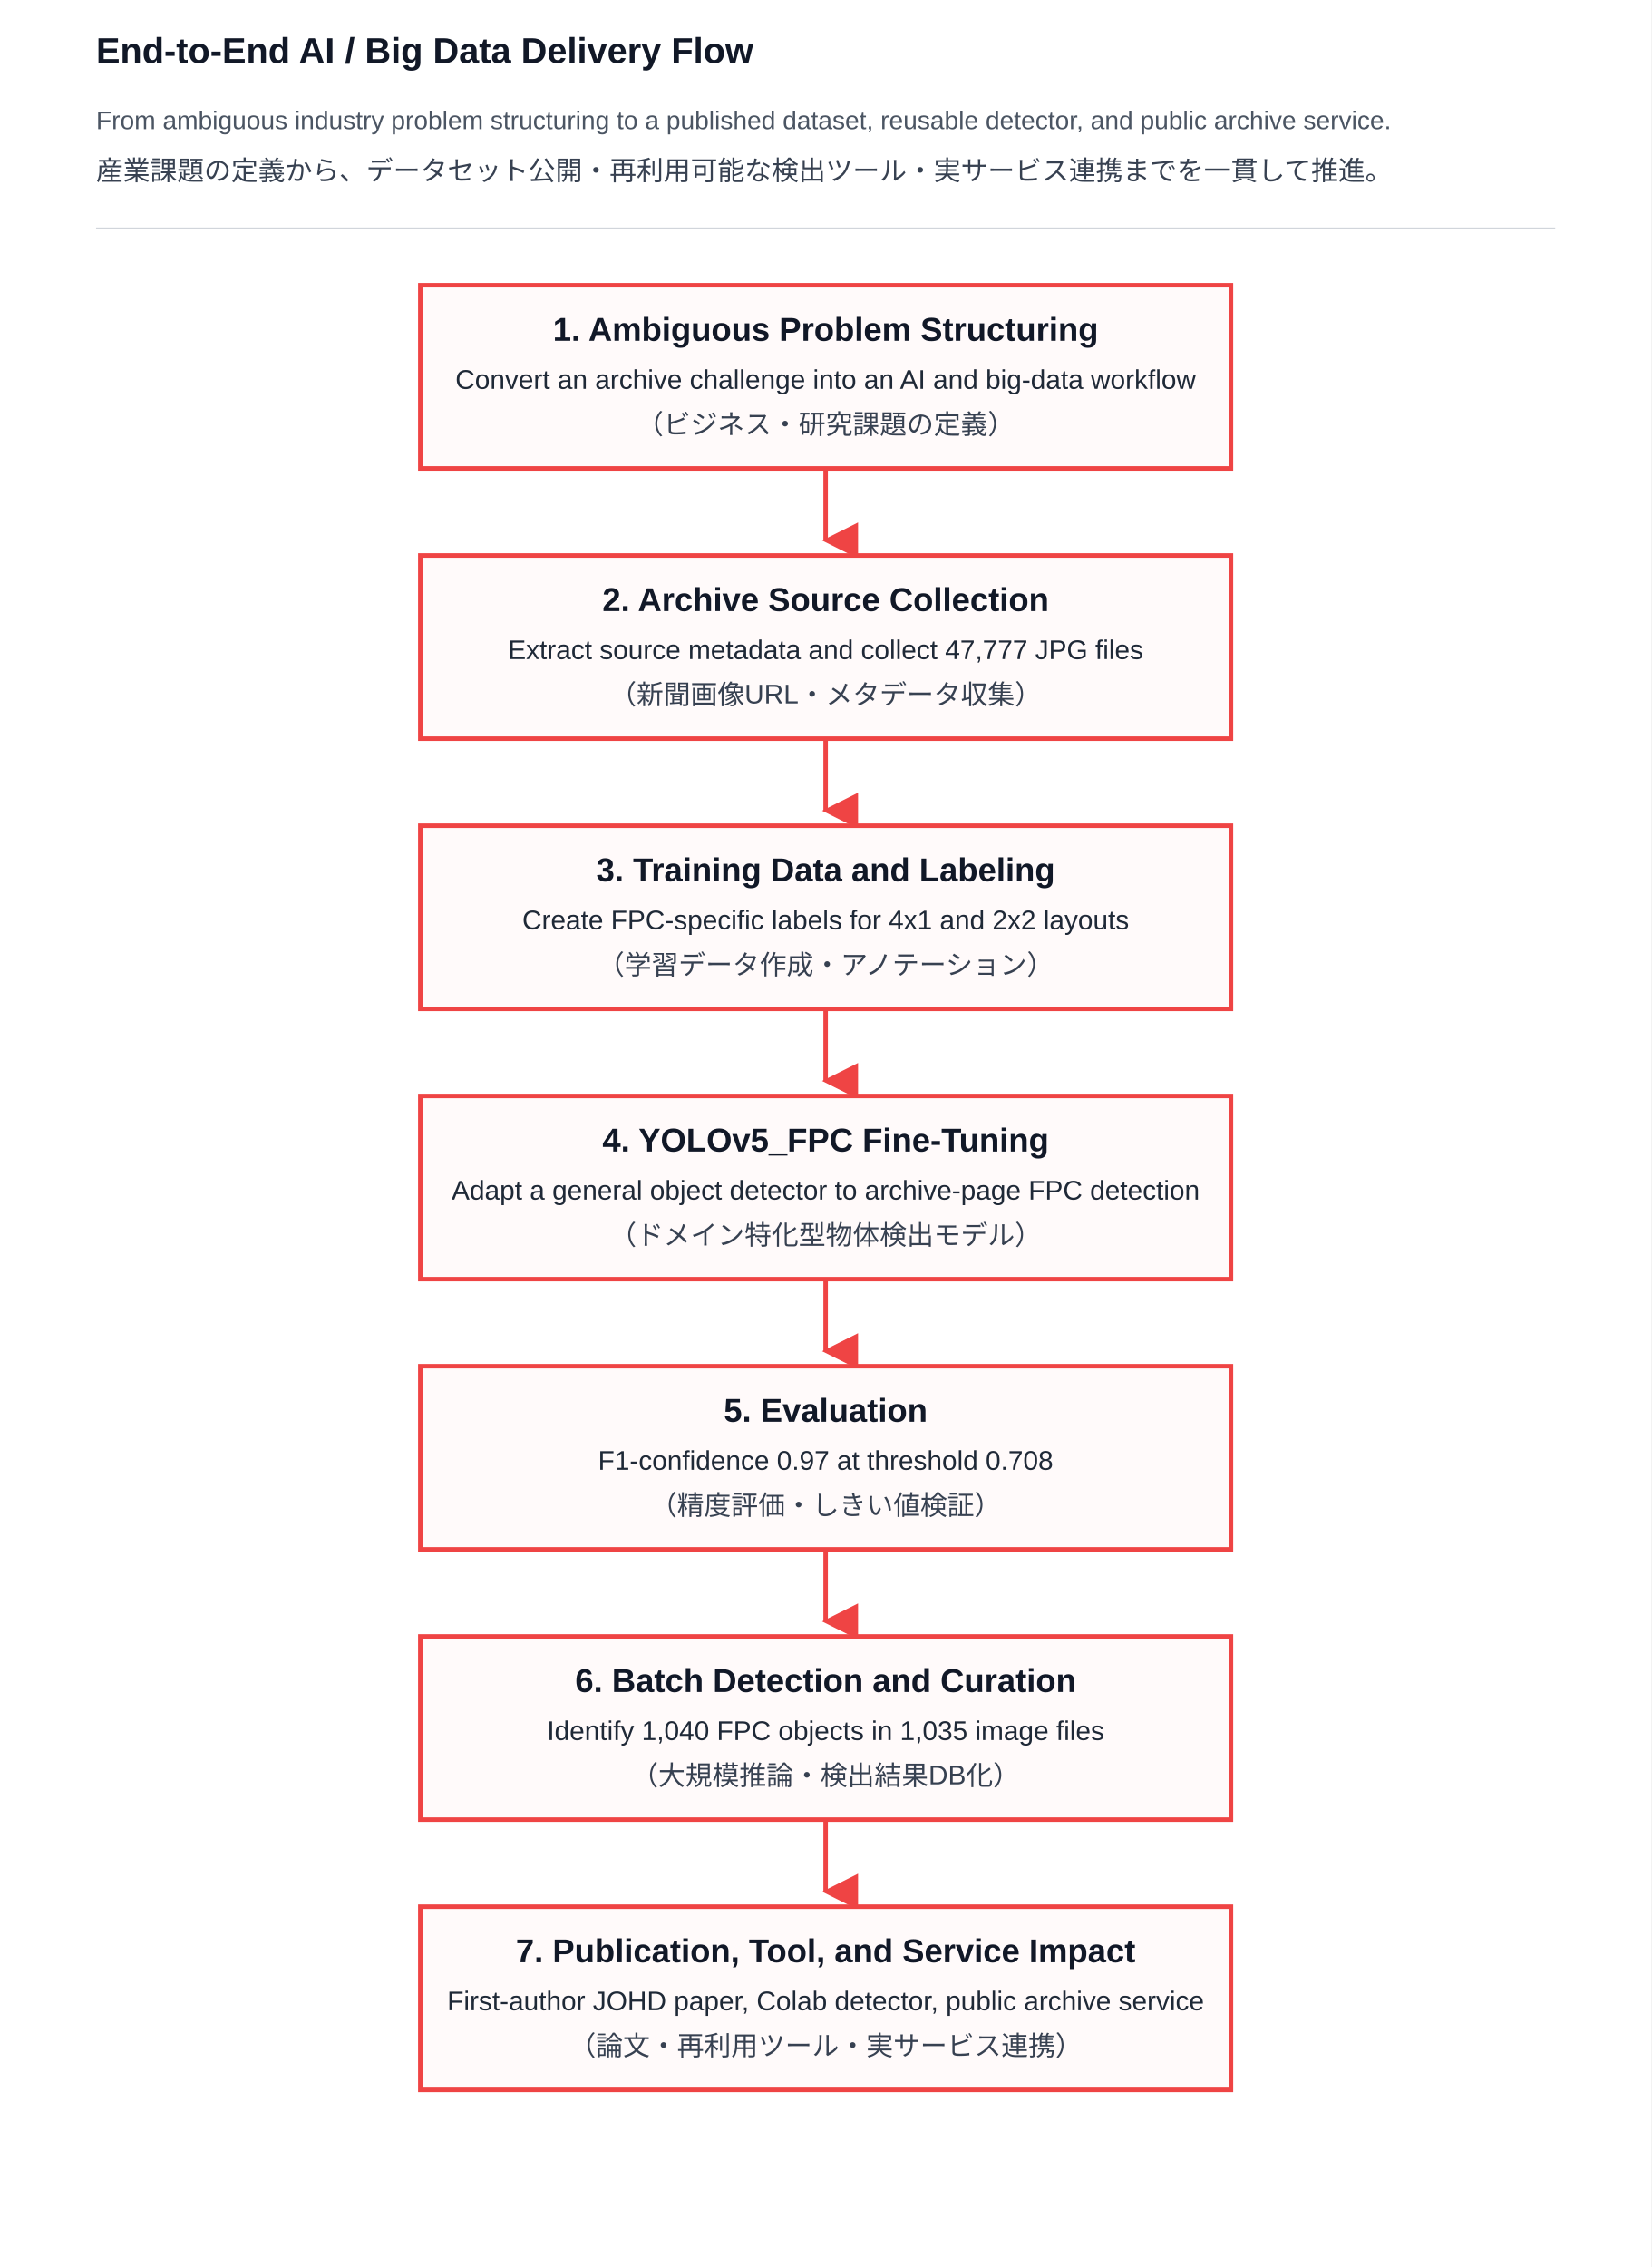
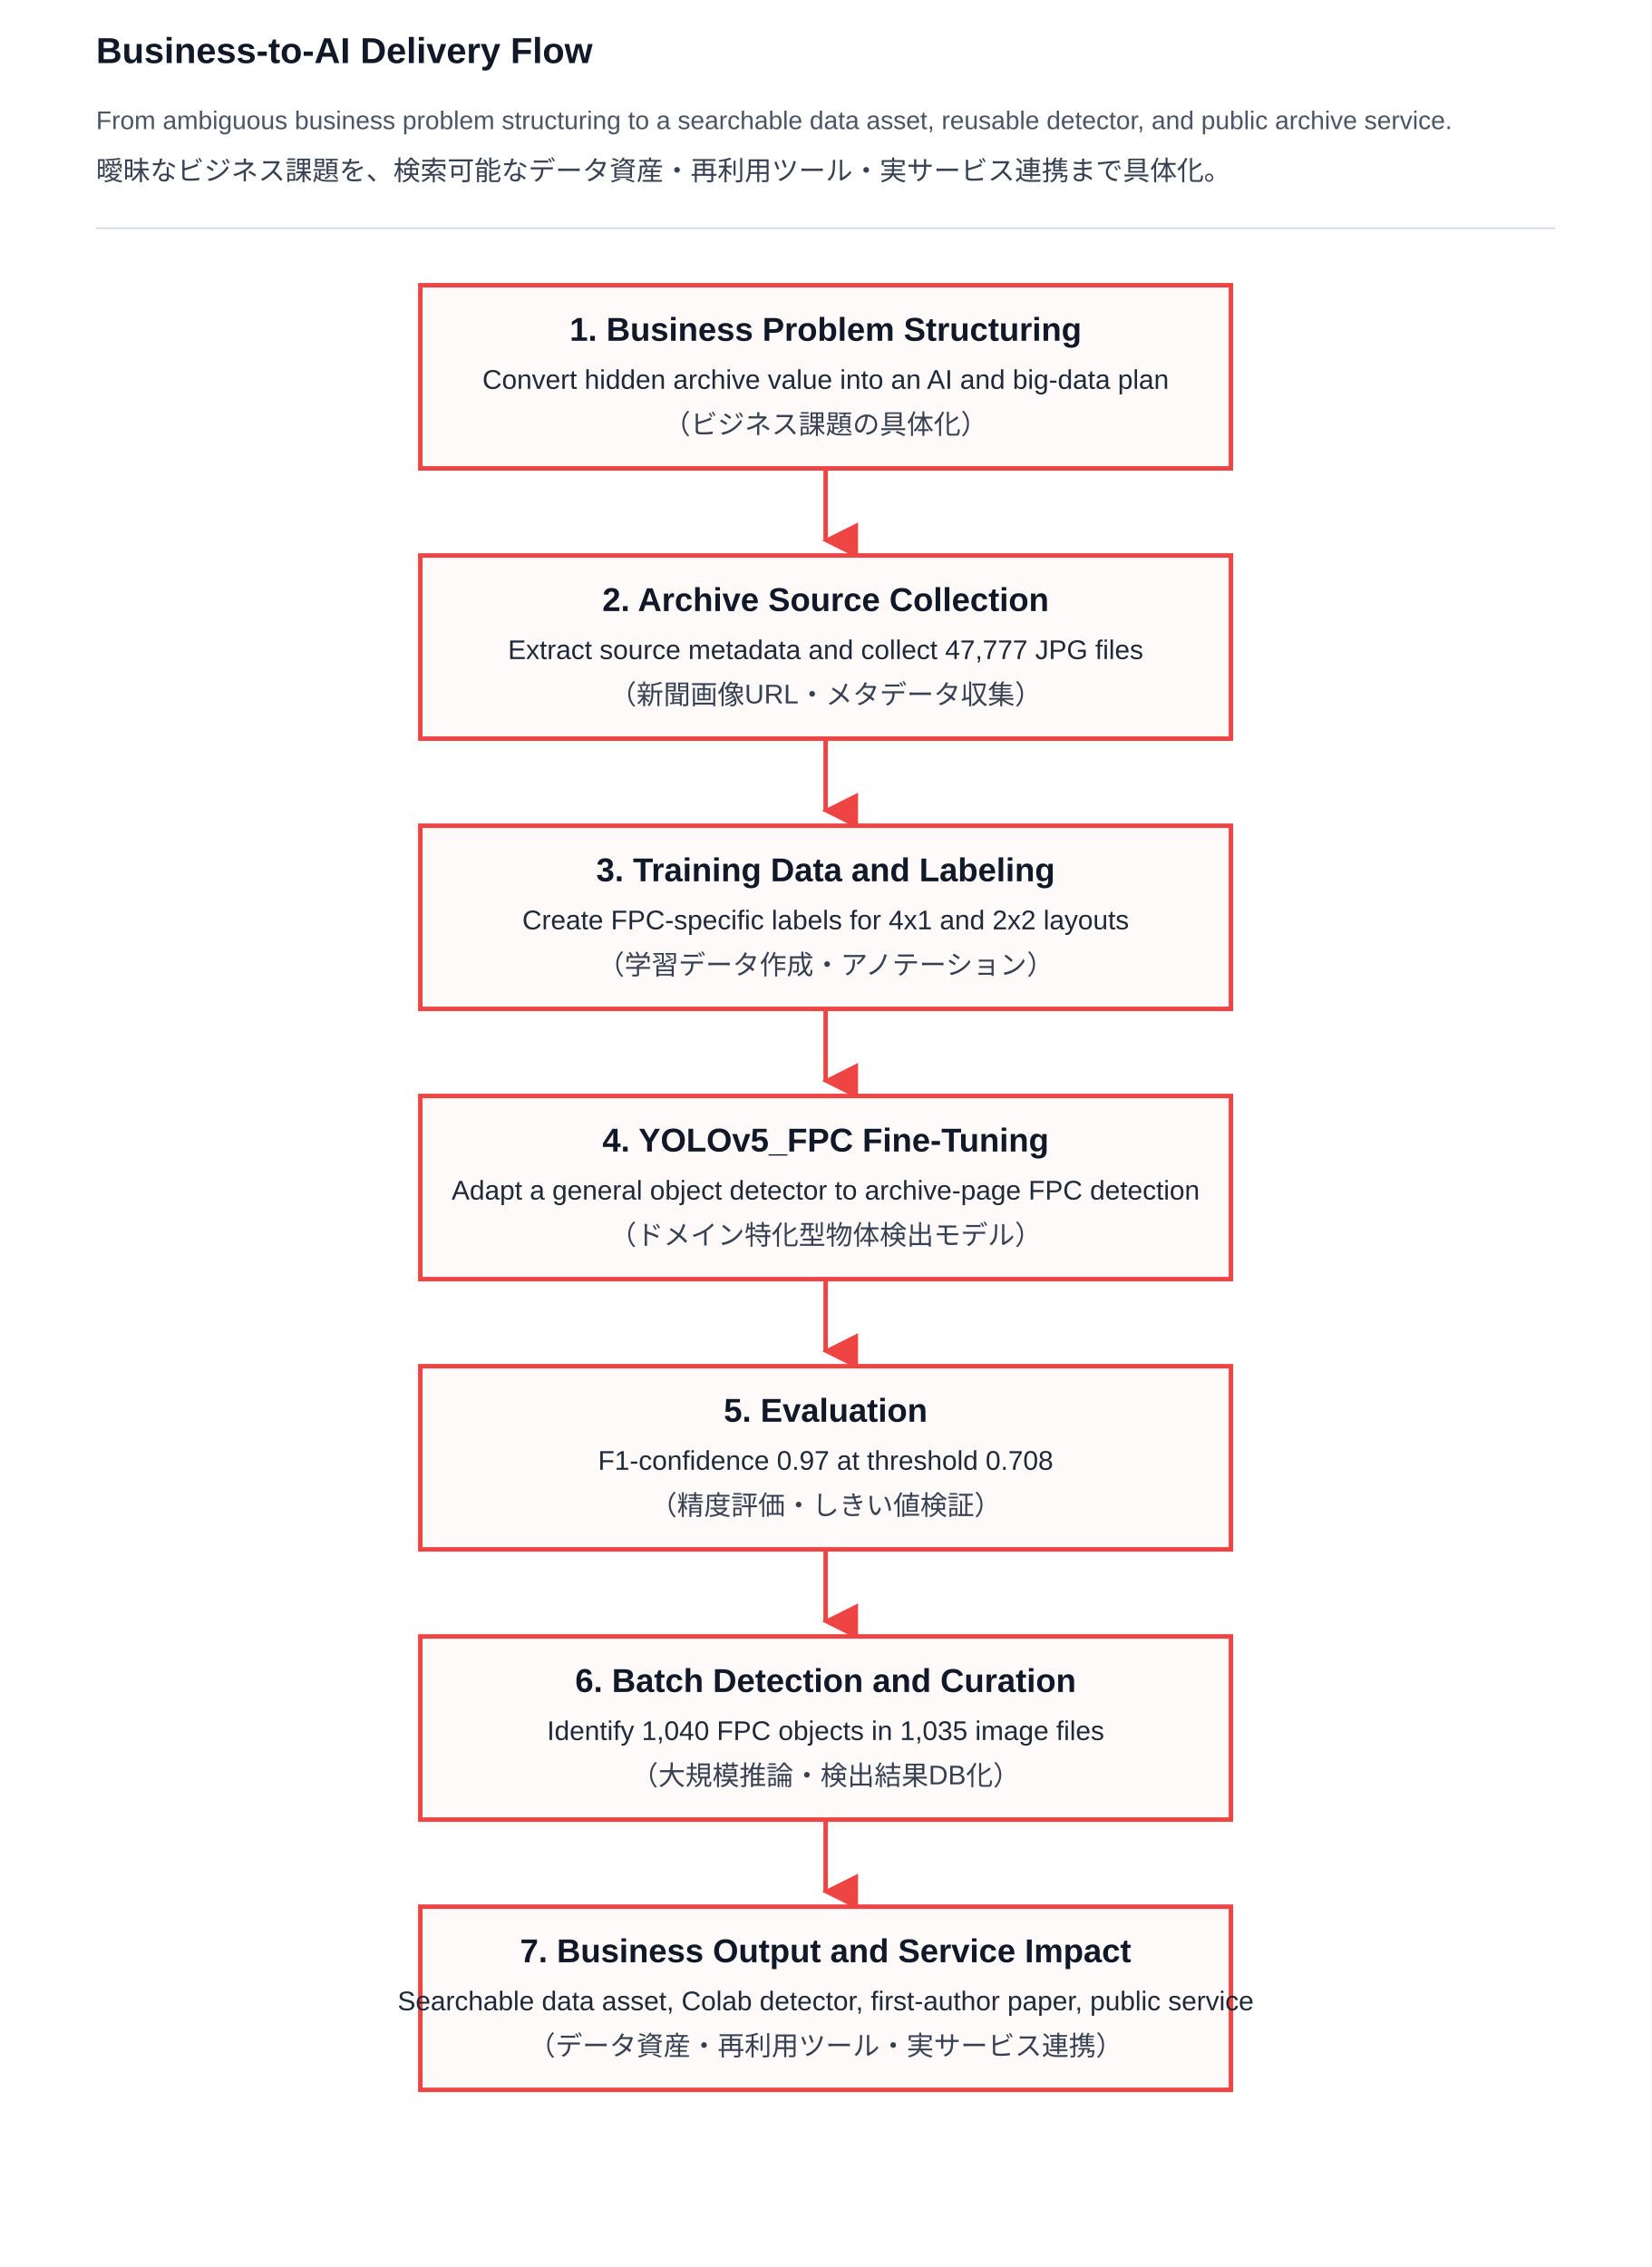
<svg xmlns="http://www.w3.org/2000/svg" width="1100" height="1510" viewBox="0 0 1100 1510" role="img" aria-labelledby="title desc">
  <defs>
    <marker id="arrow" viewBox="0 0 10 10" refX="5" refY="9" markerWidth="8" markerHeight="8" orient="auto">
      <path d="M 0 0 L 10 0 L 5 10 z" fill="#ef4444" />
    </marker>
    <style>
      .title { font: 700 24px "Segoe UI", "Yu Gothic", Meiryo, Arial, sans-serif; fill: #111827; }
      .main { font: 700 22px "Segoe UI", "Yu Gothic", Meiryo, Arial, sans-serif; fill: #111827; }
      .sub { font: 500 18px "Segoe UI", "Yu Gothic", Meiryo, Arial, sans-serif; fill: #1f2937; }
      .jp { font: 500 18px "Yu Gothic", Meiryo, "Segoe UI", Arial, sans-serif; fill: #374151; }
      .note { font: 500 17px "Segoe UI", "Yu Gothic", Meiryo, Arial, sans-serif; fill: #4b5563; }
      .box { fill: #fffafa; stroke: #ef4444; stroke-width: 3; rx: 0; }
      .line { stroke: #ef4444; stroke-width: 3; marker-end: url(#arrow); }
    </style>
  </defs>
  <rect width="1100" height="1510" fill="#ffffff" />
  <g transform="translate(64, 42)">
-     <text class="title" x="0" y="0">End-to-End AI / Big Data Delivery Flow</text>
-     <text class="note" x="0" y="44">From ambiguous industry problem structuring to a published dataset, reusable detector, and public archive service.</text>
-     <text class="jp" x="0" y="78">産業課題の定義から、データセット公開・再利用可能な検出ツール・実サービス連携までを一貫して推進。</text>
+     <text class="title" x="0" y="0">Business-to-AI Delivery Flow</text>
+     <text class="note" x="0" y="44">From ambiguous business problem structuring to a searchable data asset, reusable detector, and public archive service.</text>
+     <text class="jp" x="0" y="78">曖昧なビジネス課題を、検索可能なデータ資産・再利用ツール・実サービス連携まで具体化。</text>
    <line x1="0" y1="110" x2="972" y2="110" stroke="#d1d5db" stroke-width="1" />
  </g>
  <g text-anchor="middle">
    <g transform="translate(280, 190)">
      <rect class="box" width="540" height="122" />
-       <text class="main" x="270" y="37">1. Ambiguous Problem Structuring</text>
-       <text class="sub" x="270" y="69">Convert an archive challenge into an AI and big-data workflow</text>
-       <text class="jp" x="270" y="99">（ビジネス・研究課題の定義）</text>
+       <text class="main" x="270" y="37">1. Business Problem Structuring</text>
+       <text class="sub" x="270" y="69">Convert hidden archive value into an AI and big-data plan</text>
+       <text class="jp" x="270" y="99">（ビジネス課題の具体化）</text>
    </g>
    <line class="line" x1="550" y1="312" x2="550" y2="360" />
    <g transform="translate(280, 370)">
      <rect class="box" width="540" height="122" />
      <text class="main" x="270" y="37">2. Archive Source Collection</text>
      <text class="sub" x="270" y="69">Extract source metadata and collect 47,777 JPG files</text>
      <text class="jp" x="270" y="99">（新聞画像URL・メタデータ収集）</text>
    </g>
    <line class="line" x1="550" y1="492" x2="550" y2="540" />
    <g transform="translate(280, 550)">
      <rect class="box" width="540" height="122" />
      <text class="main" x="270" y="37">3. Training Data and Labeling</text>
      <text class="sub" x="270" y="69">Create FPC-specific labels for 4x1 and 2x2 layouts</text>
      <text class="jp" x="270" y="99">（学習データ作成・アノテーション）</text>
    </g>
    <line class="line" x1="550" y1="672" x2="550" y2="720" />
    <g transform="translate(280, 730)">
      <rect class="box" width="540" height="122" />
      <text class="main" x="270" y="37">4. YOLOv5_FPC Fine-Tuning</text>
      <text class="sub" x="270" y="69">Adapt a general object detector to archive-page FPC detection</text>
      <text class="jp" x="270" y="99">（ドメイン特化型物体検出モデル）</text>
    </g>
    <line class="line" x1="550" y1="852" x2="550" y2="900" />
    <g transform="translate(280, 910)">
      <rect class="box" width="540" height="122" />
      <text class="main" x="270" y="37">5. Evaluation</text>
      <text class="sub" x="270" y="69">F1-confidence 0.97 at threshold 0.708</text>
      <text class="jp" x="270" y="99">（精度評価・しきい値検証）</text>
    </g>
    <line class="line" x1="550" y1="1032" x2="550" y2="1080" />
    <g transform="translate(280, 1090)">
      <rect class="box" width="540" height="122" />
      <text class="main" x="270" y="37">6. Batch Detection and Curation</text>
      <text class="sub" x="270" y="69">Identify 1,040 FPC objects in 1,035 image files</text>
      <text class="jp" x="270" y="99">（大規模推論・検出結果DB化）</text>
    </g>
    <line class="line" x1="550" y1="1212" x2="550" y2="1260" />
    <g transform="translate(280, 1270)">
      <rect class="box" width="540" height="122" />
-       <text class="main" x="270" y="37">7. Publication, Tool, and Service Impact</text>
-       <text class="sub" x="270" y="69">First-author JOHD paper, Colab detector, public archive service</text>
-       <text class="jp" x="270" y="99">（論文・再利用ツール・実サービス連携）</text>
+       <text class="main" x="270" y="37">7. Business Output and Service Impact</text>
+       <text class="sub" x="270" y="69">Searchable data asset, Colab detector, first-author paper, public service</text>
+       <text class="jp" x="270" y="99">（データ資産・再利用ツール・実サービス連携）</text>
    </g>
  </g>
</svg>
